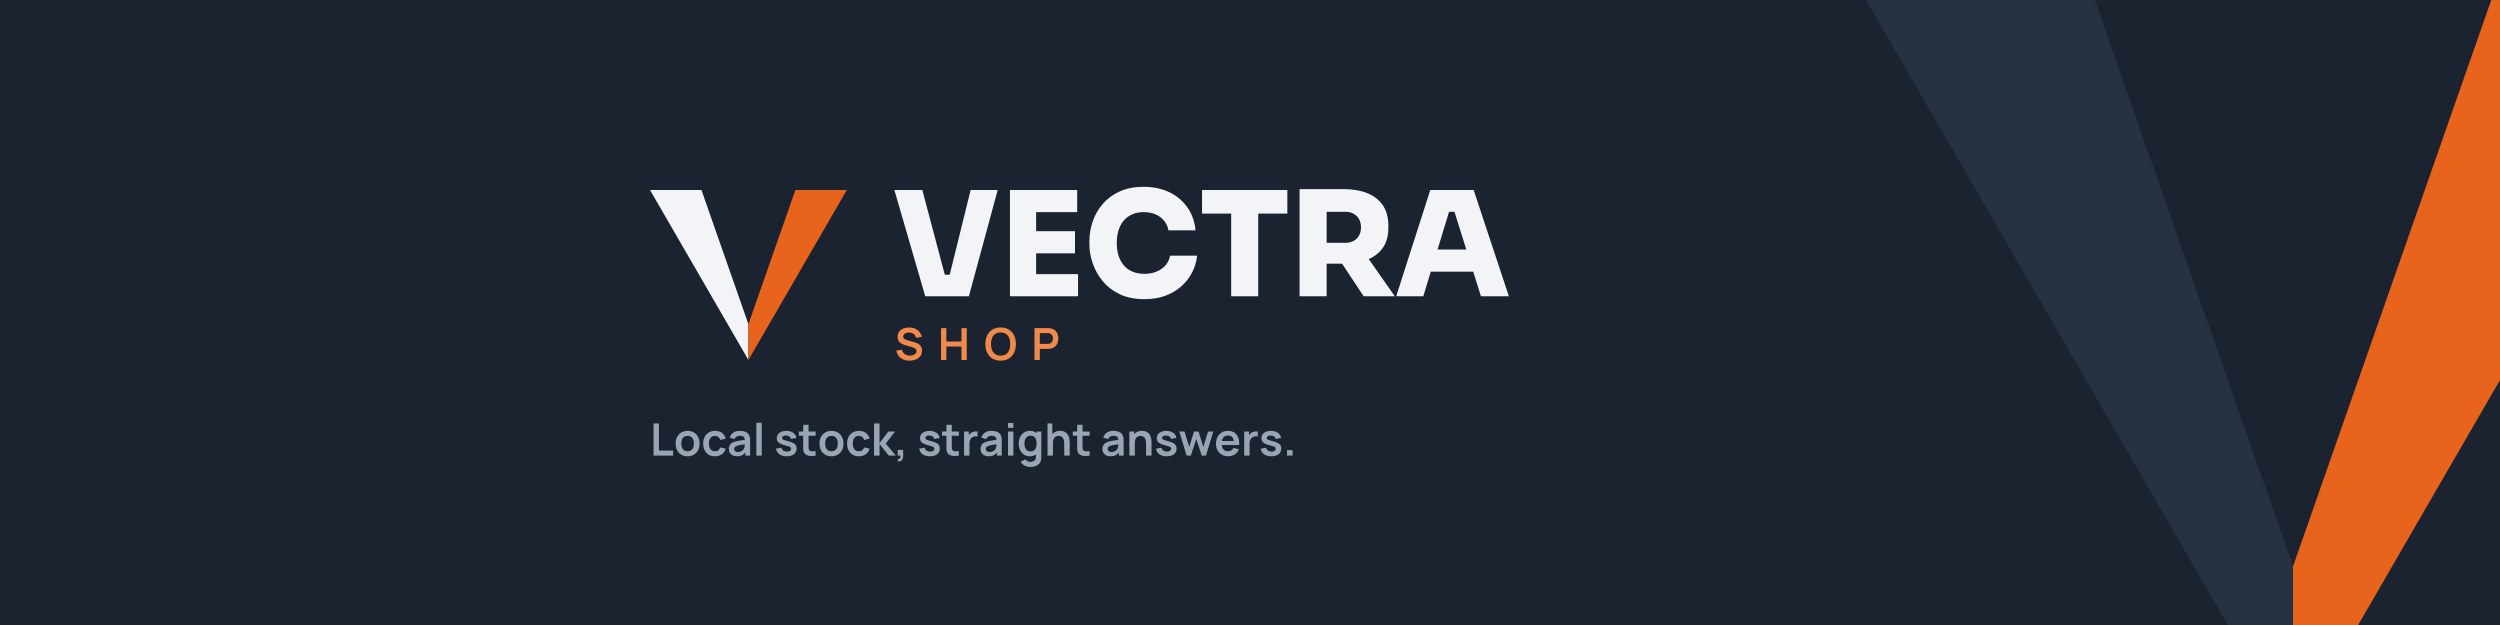
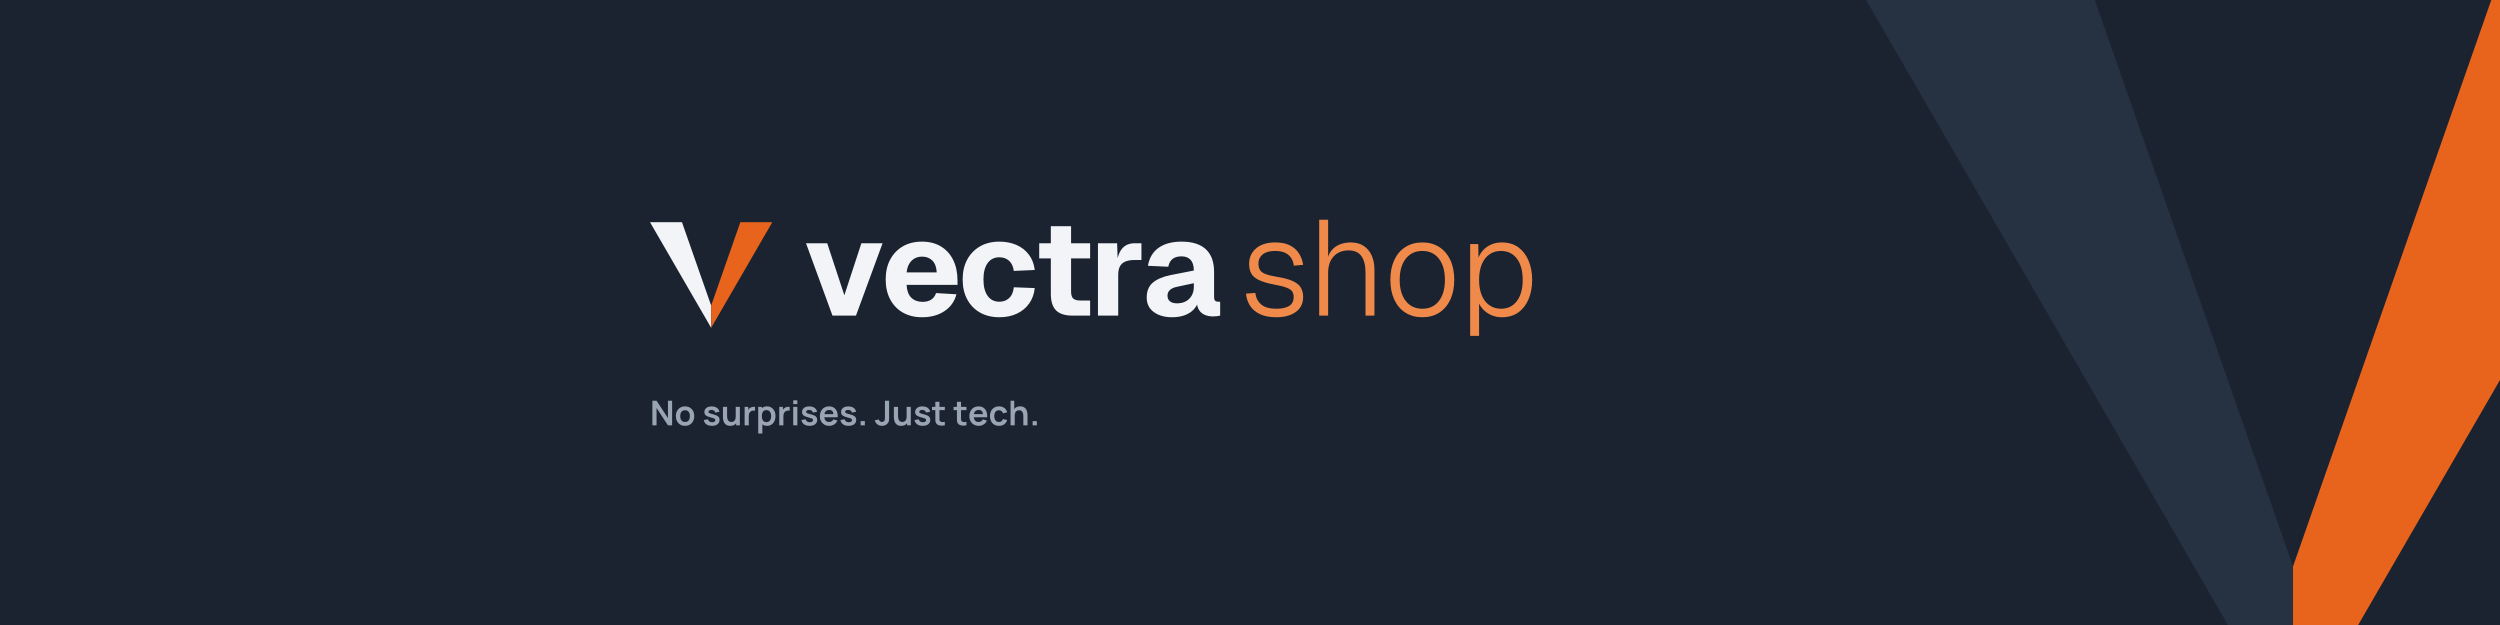
<svg xmlns="http://www.w3.org/2000/svg" viewBox="0 0 1584.00 396.00" width="1584" height="396" role="img" aria-label="Vectra Shop">
  <rect width="1584" height="396" fill="#1B2330" />
  <polygon fill="#263142" points="1154.82,-47.52 1310.61,-47.52 1452.86,358.90 1452.86,467.28" />
  <polygon fill="#E8641C" points="1750.90,-47.52 1595.11,-47.52 1452.86,358.90 1452.86,467.28" />
-   <g transform="translate(411.84,120.38)">
-     <polygon fill="#F2F4F7" points="0.00,0.00 32.60,0.00 62.36,85.04 62.36,107.71" />
-     <polygon fill="#E8641C" points="124.72,0.00 92.12,0.00 62.36,85.04 62.36,107.71" />
-     <path fill="#F2F4F7" transform="translate(152.99,67.32)" d="M21.395 0.0 1.844 -67.32H19.55L34.213 -12.081L30.986 -13.648H39.839L36.519 -12.081L50.167 -67.32H67.32L49.061 0.0ZM75.066 0.0V-67.32H91.666V0.0ZM89.821 0.0V-14.017H118.225V0.0ZM89.821 -27.205V-41.222H116.288V-27.205ZM89.821 -53.303V-67.32H117.672V-53.303ZM160.185 1.844Q151.055 1.844 144.507 -1.337Q137.96 -4.519 133.718 -9.729Q129.476 -14.94 127.447 -21.026Q125.418 -27.112 125.418 -32.83V-34.859Q125.418 -41.222 127.493 -47.355Q129.568 -53.487 133.856 -58.467Q138.144 -63.447 144.6 -66.398Q151.055 -69.349 159.724 -69.349Q168.946 -69.349 176.093 -65.891Q183.24 -62.432 187.574 -56.208Q191.908 -49.983 192.646 -41.775H175.493Q174.848 -45.28 172.727 -47.862Q170.605 -50.444 167.286 -51.873Q163.966 -53.303 159.724 -53.303Q155.758 -53.303 152.577 -51.919Q149.395 -50.536 147.228 -48Q145.061 -45.464 143.908 -41.868Q142.755 -38.271 142.755 -33.752Q142.755 -29.233 143.908 -25.637Q145.061 -22.04 147.32 -19.458Q149.58 -16.876 152.807 -15.539Q156.035 -14.202 160.185 -14.202Q166.64 -14.202 171.113 -17.337Q175.585 -20.473 176.508 -25.729H193.66Q192.83 -18.167 188.588 -11.896Q184.346 -5.625 177.153 -1.89Q169.96 1.844 160.185 1.844ZM215.24 0.0V-54.225H232.392V0.0ZM196.796 -52.38V-67.32H250.836V-52.38ZM258.583 0.0V-67.873H275.735V0.0ZM299.159 0.0 280.254 -28.588H298.882L318.894 0.0ZM271.401 -20.657V-33.844H287.539Q290.583 -33.844 292.796 -35.043Q295.009 -36.242 296.254 -38.455Q297.499 -40.669 297.499 -43.62Q297.499 -46.663 296.254 -48.876Q295.009 -51.089 292.796 -52.288Q290.583 -53.487 287.539 -53.487H271.401V-67.873H286.525Q295.286 -67.873 301.649 -65.245Q308.012 -62.617 311.424 -57.499Q314.836 -52.38 314.836 -44.819V-43.343Q314.836 -35.781 311.378 -30.755Q307.92 -25.729 301.603 -23.193Q295.286 -20.657 286.525 -20.657ZM319.816 0.0 341.395 -67.32H368.877L391.194 0.0H373.488L356.15 -55.332L361.038 -53.487H348.865L353.845 -55.332L336.969 0.0ZM337.43 -15.585 342.594 -29.602H368.139L373.303 -15.585Z" />
-     <path fill="#F08A4B" transform="translate(155.01,107.71)" d="M9.439 0.421Q7.223 0.421 5.449 -0.351Q3.675 -1.122 2.532 -2.56Q1.388 -3.997 1.08 -5.975L4.586 -6.508Q5.035 -4.712 6.43 -3.731Q7.826 -2.749 9.649 -2.749Q10.729 -2.749 11.683 -3.086Q12.637 -3.422 13.233 -4.067Q13.829 -4.712 13.829 -5.652Q13.829 -6.073 13.688 -6.43Q13.548 -6.788 13.275 -7.069Q13.001 -7.349 12.573 -7.581Q12.146 -7.812 11.585 -7.98L6.367 -9.523Q5.694 -9.719 4.916 -10.049Q4.137 -10.379 3.443 -10.961Q2.749 -11.543 2.307 -12.447Q1.865 -13.352 1.865 -14.684Q1.865 -16.634 2.854 -17.959Q3.843 -19.284 5.519 -19.944Q7.195 -20.603 9.242 -20.589Q11.318 -20.575 12.945 -19.88Q14.572 -19.186 15.666 -17.868Q16.76 -16.55 17.209 -14.684L13.576 -14.053Q13.352 -15.119 12.714 -15.869Q12.076 -16.62 11.157 -17.012Q10.238 -17.405 9.2 -17.433Q8.191 -17.447 7.328 -17.132Q6.466 -16.816 5.94 -16.227Q5.414 -15.638 5.414 -14.852Q5.414 -14.109 5.862 -13.639Q6.311 -13.169 6.977 -12.896Q7.644 -12.623 8.331 -12.44L11.949 -11.43Q12.693 -11.234 13.618 -10.897Q14.544 -10.561 15.399 -9.958Q16.255 -9.355 16.809 -8.373Q17.363 -7.391 17.363 -5.876Q17.363 -4.306 16.711 -3.121Q16.059 -1.935 14.951 -1.15Q13.843 -0.365 12.419 0.028Q10.996 0.421 9.439 0.421ZM29.382 0.0V-20.196H32.762V-11.697H42.327V-20.196H45.693V0.0H42.327V-8.527H32.762V0.0ZM67.138 0.421Q64.108 0.421 61.948 -0.905Q59.789 -2.23 58.632 -4.6Q57.474 -6.97 57.474 -10.098Q57.474 -13.226 58.632 -15.596Q59.789 -17.966 61.948 -19.291Q64.108 -20.617 67.138 -20.617Q70.167 -20.617 72.334 -19.291Q74.501 -17.966 75.658 -15.596Q76.815 -13.226 76.815 -10.098Q76.815 -6.97 75.658 -4.6Q74.501 -2.23 72.334 -0.905Q70.167 0.421 67.138 0.421ZM67.138 -2.763Q69.171 -2.749 70.525 -3.661Q71.878 -4.572 72.558 -6.227Q73.239 -7.882 73.239 -10.098Q73.239 -12.314 72.558 -13.948Q71.878 -15.582 70.525 -16.493Q69.171 -17.405 67.138 -17.433Q65.104 -17.447 63.758 -16.535Q62.411 -15.624 61.731 -13.969Q61.051 -12.314 61.051 -10.098Q61.051 -7.882 61.724 -6.248Q62.397 -4.614 63.751 -3.703Q65.104 -2.791 67.138 -2.763ZM88.596 0.0V-20.196H96.941Q97.235 -20.196 97.698 -20.175Q98.161 -20.154 98.554 -20.084Q100.307 -19.817 101.45 -18.92Q102.593 -18.022 103.147 -16.655Q103.701 -15.287 103.701 -13.618Q103.701 -11.963 103.14 -10.596Q102.579 -9.228 101.436 -8.331Q100.293 -7.433 98.554 -7.167Q98.161 -7.111 97.691 -7.083Q97.221 -7.055 96.941 -7.055H91.976V0.0ZM91.976 -10.21H96.801Q97.081 -10.21 97.432 -10.238Q97.782 -10.266 98.077 -10.35Q98.918 -10.561 99.402 -11.094Q99.886 -11.627 100.089 -12.3Q100.293 -12.973 100.293 -13.618Q100.293 -14.263 100.089 -14.944Q99.886 -15.624 99.402 -16.157Q98.918 -16.69 98.077 -16.9Q97.782 -16.984 97.432 -17.005Q97.081 -17.026 96.801 -17.026H91.976Z" />
+   <g transform="translate(411.84,140.78)">
+     <polygon fill="#F2F4F7" points="0.00,0.00 20.25,0.00 38.75,52.83 38.75,66.92" />
+     <polygon fill="#E8641C" points="77.49,0.00 57.24,0.00 38.75,52.83 38.75,66.92" />
+     <path fill="#F2F4F7" transform="translate(97.05,59.20)" d="M18.566 0.0 1.797 -45.859H15.229L26.095 -12.919L36.876 -45.859H50.308L33.453 0.0ZM75.377 1.027Q68.361 1.027 63.185 -1.925Q58.009 -4.877 55.142 -10.267Q52.276 -15.657 52.276 -22.93Q52.276 -30.202 55.142 -35.549Q58.009 -40.897 63.142 -43.891Q68.276 -46.886 75.291 -46.886Q82.136 -46.886 87.184 -43.891Q92.232 -40.897 95.013 -35.336Q97.793 -29.774 97.793 -22.074V-19.507H65.538Q65.794 -14.032 68.489 -11.379Q71.185 -8.727 75.634 -8.727Q78.885 -8.727 81.066 -10.096Q83.248 -11.465 84.189 -14.288L97.109 -13.518Q95.312 -6.674 89.494 -2.823Q83.676 1.027 75.377 1.027ZM65.538 -27.379H84.617Q84.36 -32.427 81.837 -34.908Q79.313 -37.389 75.291 -37.389Q71.27 -37.389 68.661 -34.779Q66.051 -32.17 65.538 -27.379ZM124.316 1.027Q117.3 1.027 112.081 -1.925Q106.862 -4.877 103.953 -10.267Q101.044 -15.657 101.044 -22.93Q101.044 -30.202 103.953 -35.549Q106.862 -40.897 112.081 -43.891Q117.3 -46.886 124.316 -46.886Q130.391 -46.886 135.225 -44.747Q140.059 -42.608 143.053 -38.587Q146.048 -34.566 146.733 -28.919L133.471 -28.32Q132.872 -32.598 130.434 -34.779Q127.995 -36.961 124.316 -36.961Q119.525 -36.961 116.873 -33.282Q114.22 -29.603 114.22 -22.93Q114.22 -16.256 116.873 -12.534Q119.525 -8.813 124.316 -8.813Q127.995 -8.813 130.476 -11.08Q132.958 -13.347 133.471 -17.967L146.733 -17.454Q146.134 -11.807 143.182 -7.657Q140.23 -3.508 135.396 -1.241Q130.562 1.027 124.316 1.027ZM170.689 0.0Q163.587 0.0 160.251 -3.294Q156.914 -6.588 156.914 -13.775V-56.64H169.748V-15.315Q169.748 -11.978 171.159 -10.78Q172.571 -9.583 175.395 -9.583H181.811V0.0ZM149.556 -36.277V-45.859H181.811V-36.277ZM186.774 0.0V-45.859H198.923L199.351 -32.512L198.41 -32.769Q199.522 -39.699 202.345 -42.779Q205.169 -45.859 210.131 -45.859H214.324V-35.25H210.131Q206.538 -35.25 204.228 -34.309Q201.918 -33.368 200.763 -31.314Q199.608 -29.261 199.608 -25.753V0.0ZM233.745 1.027Q226.644 1.027 222.152 -2.267Q217.66 -5.561 217.66 -11.465Q217.66 -17.539 221.468 -20.833Q225.275 -24.127 232.719 -25.667L247.52 -28.576Q247.52 -33.026 245.51 -35.293Q243.499 -37.56 239.734 -37.56Q236.055 -37.56 234.002 -35.892Q231.949 -34.223 231.35 -30.972L218.43 -31.571Q219.714 -39.1 225.232 -42.993Q230.751 -46.886 239.734 -46.886Q250.001 -46.886 255.178 -42.009Q260.354 -37.132 260.354 -27.721V-12.064Q260.354 -10.096 260.996 -9.454Q261.637 -8.813 262.921 -8.813H264.204V0.0Q263.605 0.171 262.279 0.342Q260.953 0.513 259.669 0.513Q256.932 0.513 254.579 -0.428Q252.226 -1.369 250.771 -3.636Q249.317 -5.904 249.317 -10.096L250.429 -9.24Q249.574 -6.16 247.392 -3.85Q245.21 -1.54 241.745 -0.257Q238.28 1.027 233.745 1.027ZM236.825 -7.786Q239.991 -7.786 242.387 -9.026Q244.782 -10.267 246.151 -12.663Q247.52 -15.058 247.52 -18.309V-20.534L237.082 -18.309Q234.002 -17.711 232.419 -16.299Q230.836 -14.887 230.836 -12.663Q230.836 -10.353 232.376 -9.069Q233.916 -7.786 236.825 -7.786Z" />
+     <path fill="#F08A4B" transform="translate(373.70,59.20)" d="M23.101 1.027Q17.026 1.027 12.877 -0.898Q8.727 -2.823 6.502 -6.246Q4.278 -9.668 3.936 -13.946L9.839 -14.374Q10.353 -9.839 13.518 -7.101Q16.684 -4.363 23.101 -4.363Q28.491 -4.363 31.314 -6.16Q34.138 -7.957 34.138 -11.721Q34.138 -13.775 33.282 -15.187Q32.427 -16.598 29.774 -17.668Q27.122 -18.737 21.817 -19.678Q15.486 -20.876 12.021 -22.587Q8.556 -24.299 7.23 -26.78Q5.904 -29.261 5.904 -32.769Q5.904 -38.843 10.31 -42.608Q14.716 -46.373 22.502 -46.373Q28.32 -46.373 32.042 -44.362Q35.763 -42.351 37.688 -39.1Q39.613 -35.849 40.127 -32.17L34.223 -31.657Q33.967 -34.138 32.726 -36.234Q31.485 -38.33 29.004 -39.656Q26.523 -40.982 22.331 -40.982Q17.197 -40.982 14.502 -38.801Q11.807 -36.619 11.807 -33.026Q11.807 -30.544 12.748 -28.961Q13.689 -27.379 16.171 -26.395Q18.652 -25.411 23.186 -24.641Q29.774 -23.614 33.453 -21.946Q37.132 -20.277 38.63 -17.796Q40.127 -15.315 40.127 -11.807Q40.127 -5.647 35.464 -2.31Q30.801 1.027 23.101 1.027ZM50.308 0.0V-60.746H55.955V-34.566L55.271 -34.651Q55.955 -38.672 58.051 -41.239Q60.147 -43.806 63.313 -45.089Q66.479 -46.373 70.243 -46.373Q75.206 -46.373 78.543 -44.148Q81.879 -41.924 83.59 -38.031Q85.302 -34.138 85.302 -29.175V0.0H79.655V-27.122Q79.655 -33.967 77.088 -37.646Q74.521 -41.325 68.96 -41.325Q62.971 -41.325 59.463 -37.517Q55.955 -33.71 55.955 -27.036V0.0ZM115.675 1.027Q109.515 1.027 104.937 -1.882Q100.36 -4.791 97.879 -10.139Q95.398 -15.486 95.398 -22.673Q95.398 -29.945 97.879 -35.25Q100.36 -40.555 104.937 -43.464Q109.515 -46.373 115.675 -46.373Q121.835 -46.373 126.37 -43.464Q130.904 -40.555 133.385 -35.25Q135.867 -29.945 135.867 -22.673Q135.867 -15.486 133.385 -10.139Q130.904 -4.791 126.37 -1.882Q121.835 1.027 115.675 1.027ZM115.675 -4.363Q122.348 -4.363 126.156 -9.283Q129.963 -14.203 129.963 -22.673Q129.963 -31.143 126.156 -36.063Q122.348 -40.982 115.675 -40.982Q109.001 -40.982 105.151 -36.063Q101.301 -31.143 101.301 -22.673Q101.301 -14.203 105.151 -9.283Q109.001 -4.363 115.675 -4.363ZM145.962 12.834V-45.346H151.096L151.267 -33.881L150.326 -34.309Q152.037 -40.212 156.229 -43.293Q160.422 -46.373 165.983 -46.373Q172.4 -46.373 176.635 -43.164Q180.87 -39.956 183.052 -34.608Q185.234 -29.261 185.234 -22.673Q185.234 -16.085 183.095 -10.738Q180.956 -5.39 176.678 -2.182Q172.4 1.027 165.983 1.027Q162.219 1.027 159.01 -0.471Q155.802 -1.968 153.62 -4.535Q151.438 -7.101 150.668 -10.353L151.609 -11.465V12.834ZM165.555 -4.363Q171.887 -4.363 175.566 -9.24Q179.245 -14.117 179.245 -22.673Q179.245 -31.229 175.566 -36.106Q171.887 -40.982 165.47 -40.982Q161.277 -40.982 158.155 -38.801Q155.032 -36.619 153.32 -32.512Q151.609 -28.405 151.609 -22.673Q151.609 -16.941 153.32 -12.834Q155.032 -8.727 158.197 -6.545Q161.363 -4.363 165.555 -4.363Z" />
  </g>
-   <path fill="#9AA5B3" transform="translate(411.84,288.68)" d="M2.262 0.0V-20.358H5.669V-3.195H14.66V0.0ZM23.807 0.424Q21.517 0.424 19.806 -0.608Q18.096 -1.64 17.155 -3.457Q16.215 -5.273 16.215 -7.634Q16.215 -10.037 17.177 -11.847Q18.138 -13.657 19.849 -14.674Q21.559 -15.692 23.807 -15.692Q26.111 -15.692 27.822 -14.66Q29.533 -13.628 30.48 -11.812Q31.427 -9.995 31.427 -7.634Q31.427 -5.259 30.473 -3.442Q29.518 -1.626 27.808 -0.601Q26.097 0.424 23.807 0.424ZM23.807 -2.771Q25.843 -2.771 26.832 -4.128Q27.822 -5.485 27.822 -7.634Q27.822 -9.854 26.818 -11.175Q25.815 -12.497 23.807 -12.497Q22.436 -12.497 21.552 -11.882Q20.669 -11.267 20.244 -10.172Q19.82 -9.076 19.82 -7.634Q19.82 -5.415 20.831 -4.093Q21.842 -2.771 23.807 -2.771ZM41.168 0.424Q38.807 0.424 37.138 -0.629Q35.47 -1.682 34.587 -3.506Q33.703 -5.33 33.689 -7.634Q33.703 -9.981 34.615 -11.797Q35.527 -13.614 37.209 -14.653Q38.891 -15.692 41.21 -15.692Q43.811 -15.692 45.614 -14.385Q47.416 -13.077 47.968 -10.815L44.575 -9.896Q44.179 -11.126 43.26 -11.812Q42.341 -12.497 41.168 -12.497Q39.839 -12.497 38.976 -11.868Q38.114 -11.239 37.704 -10.136Q37.294 -9.034 37.294 -7.634Q37.294 -5.457 38.269 -4.114Q39.245 -2.771 41.168 -2.771Q42.525 -2.771 43.309 -3.393Q44.094 -4.015 44.49 -5.188L47.968 -4.411Q47.261 -2.078 45.494 -0.827Q43.726 0.424 41.168 0.424ZM55.079 0.424Q53.424 0.424 52.279 -0.205Q51.134 -0.834 50.548 -1.88Q49.961 -2.926 49.961 -4.185Q49.961 -5.287 50.328 -6.171Q50.696 -7.054 51.459 -7.698Q52.223 -8.341 53.439 -8.751Q54.358 -9.048 55.595 -9.288Q56.832 -9.528 58.281 -9.733Q59.73 -9.938 61.313 -10.179L60.097 -9.486Q60.111 -11.069 59.39 -11.819Q58.669 -12.568 56.959 -12.568Q55.927 -12.568 54.965 -12.087Q54.004 -11.607 53.622 -10.433L50.512 -11.409Q51.078 -13.346 52.668 -14.519Q54.259 -15.692 56.959 -15.692Q58.995 -15.692 60.543 -15.028Q62.091 -14.363 62.84 -12.851Q63.25 -12.045 63.335 -11.204Q63.419 -10.363 63.419 -9.373V0.0H60.437V-3.308L60.931 -2.771Q59.899 -1.117 58.521 -0.346Q57.143 0.424 55.079 0.424ZM55.757 -2.29Q56.916 -2.29 57.736 -2.7Q58.556 -3.11 59.044 -3.704Q59.532 -4.298 59.701 -4.821Q59.97 -5.471 60.005 -6.312Q60.041 -7.153 60.041 -7.676L61.087 -7.365Q59.546 -7.125 58.443 -6.941Q57.34 -6.758 56.549 -6.595Q55.757 -6.432 55.149 -6.235Q54.555 -6.022 54.145 -5.74Q53.735 -5.457 53.516 -5.089Q53.297 -4.722 53.297 -4.227Q53.297 -3.662 53.58 -3.23Q53.863 -2.799 54.407 -2.545Q54.951 -2.29 55.757 -2.29ZM67.378 0.0V-20.782H70.785V0.0ZM86.576 0.424Q83.749 0.424 81.982 -0.848Q80.214 -2.121 79.833 -4.425L83.311 -4.962Q83.579 -3.831 84.498 -3.181Q85.417 -2.531 86.817 -2.531Q88.046 -2.531 88.718 -3.018Q89.39 -3.506 89.39 -4.354Q89.39 -4.877 89.142 -5.195Q88.895 -5.514 88.061 -5.81Q87.227 -6.107 85.502 -6.56Q83.579 -7.069 82.448 -7.655Q81.317 -8.242 80.822 -9.048Q80.328 -9.854 80.328 -10.999Q80.328 -12.427 81.077 -13.487Q81.826 -14.547 83.169 -15.12Q84.512 -15.692 86.336 -15.692Q88.117 -15.692 89.496 -15.141Q90.874 -14.59 91.722 -13.572Q92.57 -12.554 92.768 -11.183L89.291 -10.56Q89.163 -11.536 88.407 -12.101Q87.651 -12.667 86.392 -12.738Q85.191 -12.808 84.456 -12.377Q83.72 -11.946 83.72 -11.168Q83.72 -10.73 84.017 -10.419Q84.314 -10.108 85.212 -9.797Q86.11 -9.486 87.891 -9.034Q89.715 -8.567 90.81 -7.966Q91.906 -7.365 92.394 -6.531Q92.881 -5.697 92.881 -4.51Q92.881 -2.205 91.206 -0.891Q89.531 0.424 86.576 0.424ZM104.94 0.0Q103.428 0.283 101.979 0.247Q100.53 0.212 99.385 -0.29Q98.239 -0.792 97.646 -1.88Q97.123 -2.87 97.094 -3.902Q97.066 -4.934 97.066 -6.235V-19.509H100.459V-6.432Q100.459 -5.514 100.48 -4.821Q100.501 -4.128 100.77 -3.69Q101.279 -2.842 102.396 -2.743Q103.513 -2.644 104.94 -2.856ZM94.295 -12.596V-15.268H104.94V-12.596ZM114.978 0.424Q112.688 0.424 110.977 -0.608Q109.266 -1.64 108.326 -3.457Q107.386 -5.273 107.386 -7.634Q107.386 -10.037 108.348 -11.847Q109.309 -13.657 111.019 -14.674Q112.73 -15.692 114.978 -15.692Q117.282 -15.692 118.993 -14.66Q120.703 -13.628 121.651 -11.812Q122.598 -9.995 122.598 -7.634Q122.598 -5.259 121.644 -3.442Q120.689 -1.626 118.979 -0.601Q117.268 0.424 114.978 0.424ZM114.978 -2.771Q117.014 -2.771 118.003 -4.128Q118.993 -5.485 118.993 -7.634Q118.993 -9.854 117.989 -11.175Q116.985 -12.497 114.978 -12.497Q113.607 -12.497 112.723 -11.882Q111.839 -11.267 111.415 -10.172Q110.991 -9.076 110.991 -7.634Q110.991 -5.415 112.002 -4.093Q113.013 -2.771 114.978 -2.771ZM132.338 0.424Q129.977 0.424 128.309 -0.629Q126.641 -1.682 125.757 -3.506Q124.874 -5.33 124.86 -7.634Q124.874 -9.981 125.786 -11.797Q126.698 -13.614 128.38 -14.653Q130.062 -15.692 132.381 -15.692Q134.982 -15.692 136.784 -14.385Q138.587 -13.077 139.138 -10.815L135.745 -9.896Q135.35 -11.126 134.431 -11.812Q133.512 -12.497 132.338 -12.497Q131.009 -12.497 130.147 -11.868Q129.285 -11.239 128.875 -10.136Q128.465 -9.034 128.465 -7.634Q128.465 -5.457 129.44 -4.114Q130.416 -2.771 132.338 -2.771Q133.696 -2.771 134.48 -3.393Q135.265 -4.015 135.661 -5.188L139.138 -4.411Q138.431 -2.078 136.664 -0.827Q134.897 0.424 132.338 0.424ZM141.952 0.0 141.98 -20.358H145.429V-7.917L151.014 -15.268H155.269L149.345 -7.634L155.778 0.0H151.268L145.429 -7.351V0.0ZM156.909 3.605 157.107 2.135Q157.757 2.191 158.139 1.916Q158.52 1.64 158.655 1.138Q158.789 0.636 158.718 0.0H156.909V-3.633H160.401V0.141Q160.401 1.993 159.524 2.941Q158.648 3.888 156.909 3.605ZM177.323 0.424Q174.495 0.424 172.728 -0.848Q170.961 -2.121 170.579 -4.425L174.057 -4.962Q174.326 -3.831 175.245 -3.181Q176.164 -2.531 177.563 -2.531Q178.793 -2.531 179.465 -3.018Q180.136 -3.506 180.136 -4.354Q180.136 -4.877 179.889 -5.195Q179.641 -5.514 178.807 -5.81Q177.973 -6.107 176.248 -6.56Q174.326 -7.069 173.195 -7.655Q172.064 -8.242 171.569 -9.048Q171.074 -9.854 171.074 -10.999Q171.074 -12.427 171.824 -13.487Q172.573 -14.547 173.916 -15.12Q175.259 -15.692 177.083 -15.692Q178.864 -15.692 180.242 -15.141Q181.621 -14.59 182.469 -13.572Q183.317 -12.554 183.515 -11.183L180.037 -10.56Q179.91 -11.536 179.154 -12.101Q178.397 -12.667 177.139 -12.738Q175.937 -12.808 175.202 -12.377Q174.467 -11.946 174.467 -11.168Q174.467 -10.73 174.764 -10.419Q175.061 -10.108 175.959 -9.797Q176.856 -9.486 178.638 -9.034Q180.461 -8.567 181.557 -7.966Q182.653 -7.365 183.14 -6.531Q183.628 -5.697 183.628 -4.51Q183.628 -2.205 181.953 -0.891Q180.278 0.424 177.323 0.424ZM195.687 0.0Q194.174 0.283 192.725 0.247Q191.276 0.212 190.131 -0.29Q188.986 -0.792 188.392 -1.88Q187.869 -2.87 187.841 -3.902Q187.813 -4.934 187.813 -6.235V-19.509H191.206V-6.432Q191.206 -5.514 191.227 -4.821Q191.248 -4.128 191.517 -3.69Q192.026 -2.842 193.142 -2.743Q194.259 -2.644 195.687 -2.856ZM185.042 -12.596V-15.268H195.687V-12.596ZM198.981 0.0V-15.268H201.992V-11.55L201.625 -12.031Q201.907 -12.794 202.381 -13.423Q202.855 -14.052 203.519 -14.462Q204.085 -14.844 204.77 -15.063Q205.456 -15.282 206.177 -15.332Q206.898 -15.381 207.577 -15.268V-12.087Q206.898 -12.285 206.014 -12.215Q205.131 -12.144 204.424 -11.72Q203.717 -11.338 203.272 -10.744Q202.826 -10.151 202.614 -9.394Q202.402 -8.638 202.402 -7.761V0.0ZM214.532 0.424Q212.878 0.424 211.733 -0.205Q210.588 -0.834 210.001 -1.88Q209.414 -2.926 209.414 -4.185Q209.414 -5.287 209.782 -6.171Q210.149 -7.054 210.913 -7.698Q211.676 -8.341 212.892 -8.751Q213.811 -9.048 215.048 -9.288Q216.285 -9.528 217.734 -9.733Q219.183 -9.938 220.767 -10.179L219.551 -9.486Q219.565 -11.069 218.844 -11.819Q218.123 -12.568 216.412 -12.568Q215.38 -12.568 214.419 -12.087Q213.458 -11.607 213.076 -10.433L209.966 -11.409Q210.531 -13.346 212.122 -14.519Q213.712 -15.692 216.412 -15.692Q218.448 -15.692 219.996 -15.028Q221.544 -14.363 222.293 -12.851Q222.703 -12.045 222.788 -11.204Q222.873 -10.363 222.873 -9.373V0.0H219.89V-3.308L220.385 -2.771Q219.353 -1.117 217.974 -0.346Q216.596 0.424 214.532 0.424ZM215.211 -2.29Q216.37 -2.29 217.19 -2.7Q218.01 -3.11 218.497 -3.704Q218.985 -4.298 219.155 -4.821Q219.423 -5.471 219.459 -6.312Q219.494 -7.153 219.494 -7.676L220.54 -7.365Q218.999 -7.125 217.897 -6.941Q216.794 -6.758 216.002 -6.595Q215.211 -6.432 214.603 -6.235Q214.009 -6.022 213.599 -5.74Q213.189 -5.457 212.97 -5.089Q212.751 -4.722 212.751 -4.227Q212.751 -3.662 213.033 -3.23Q213.316 -2.799 213.86 -2.545Q214.405 -2.29 215.211 -2.29ZM226.831 -17.587V-20.711H230.238V-17.587ZM226.831 0.0V-15.268H230.238V0.0ZM240.898 7.21Q239.626 7.21 238.459 6.814Q237.293 6.418 236.36 5.676Q235.427 4.934 234.833 3.888L237.971 2.333Q238.41 3.167 239.208 3.57Q240.007 3.973 240.912 3.973Q241.972 3.973 242.806 3.598Q243.641 3.223 244.1 2.495Q244.559 1.767 244.531 0.679V-3.662H244.955V-15.268H247.938V0.735Q247.938 1.315 247.889 1.845Q247.839 2.375 247.726 2.884Q247.387 4.368 246.426 5.323Q245.464 6.277 244.043 6.743Q242.623 7.21 240.898 7.21ZM240.601 0.424Q238.495 0.424 236.925 -0.636Q235.356 -1.696 234.494 -3.52Q233.631 -5.344 233.631 -7.634Q233.631 -9.953 234.501 -11.769Q235.37 -13.586 236.968 -14.639Q238.565 -15.692 240.728 -15.692Q242.905 -15.692 244.383 -14.639Q245.86 -13.586 246.623 -11.762Q247.387 -9.938 247.387 -7.634Q247.387 -5.358 246.623 -3.527Q245.86 -1.696 244.347 -0.636Q242.835 0.424 240.601 0.424ZM241.124 -2.63Q242.495 -2.63 243.337 -3.259Q244.178 -3.888 244.566 -5.019Q244.955 -6.15 244.955 -7.634Q244.955 -9.133 244.566 -10.257Q244.178 -11.38 243.358 -12.01Q242.538 -12.639 241.237 -12.639Q239.866 -12.639 238.975 -11.967Q238.085 -11.296 237.66 -10.158Q237.236 -9.02 237.236 -7.634Q237.236 -6.235 237.653 -5.096Q238.07 -3.958 238.933 -3.294Q239.795 -2.63 241.124 -2.63ZM262.457 0.0V-7.351Q262.457 -8.072 262.358 -8.949Q262.259 -9.825 261.899 -10.638Q261.538 -11.451 260.824 -11.974Q260.11 -12.497 258.895 -12.497Q258.244 -12.497 257.608 -12.285Q256.972 -12.073 256.456 -11.557Q255.94 -11.041 255.629 -10.143Q255.318 -9.246 255.318 -7.846L253.296 -8.709Q253.296 -10.659 254.053 -12.243Q254.809 -13.826 256.279 -14.766Q257.749 -15.706 259.898 -15.706Q261.595 -15.706 262.697 -15.141Q263.8 -14.575 264.45 -13.699Q265.101 -12.822 265.412 -11.833Q265.723 -10.843 265.815 -9.96Q265.907 -9.076 265.907 -8.525V0.0ZM251.868 0.0V-20.358H254.908V-9.642H255.318V0.0ZM278.531 0.0Q277.018 0.283 275.569 0.247Q274.12 0.212 272.975 -0.29Q271.83 -0.792 271.236 -1.88Q270.713 -2.87 270.685 -3.902Q270.657 -4.934 270.657 -6.235V-19.509H274.05V-6.432Q274.05 -5.514 274.071 -4.821Q274.092 -4.128 274.361 -3.69Q274.87 -2.842 275.986 -2.743Q277.103 -2.644 278.531 -2.856ZM267.886 -12.596V-15.268H278.531V-12.596ZM291.749 0.424Q290.095 0.424 288.95 -0.205Q287.805 -0.834 287.218 -1.88Q286.632 -2.926 286.632 -4.185Q286.632 -5.287 286.999 -6.171Q287.367 -7.054 288.13 -7.698Q288.894 -8.341 290.109 -8.751Q291.028 -9.048 292.265 -9.288Q293.502 -9.528 294.951 -9.733Q296.401 -9.938 297.984 -10.179L296.768 -9.486Q296.782 -11.069 296.061 -11.819Q295.34 -12.568 293.63 -12.568Q292.598 -12.568 291.636 -12.087Q290.675 -11.607 290.293 -10.433L287.183 -11.409Q287.749 -13.346 289.339 -14.519Q290.929 -15.692 293.63 -15.692Q295.665 -15.692 297.213 -15.028Q298.761 -14.363 299.511 -12.851Q299.921 -12.045 300.006 -11.204Q300.09 -10.363 300.09 -9.373V0.0H297.107V-3.308L297.602 -2.771Q296.57 -1.117 295.192 -0.346Q293.813 0.424 291.749 0.424ZM292.428 -2.29Q293.587 -2.29 294.407 -2.7Q295.227 -3.11 295.715 -3.704Q296.203 -4.298 296.372 -4.821Q296.641 -5.471 296.676 -6.312Q296.712 -7.153 296.712 -7.676L297.758 -7.365Q296.217 -7.125 295.114 -6.941Q294.011 -6.758 293.22 -6.595Q292.428 -6.432 291.82 -6.235Q291.226 -6.022 290.816 -5.74Q290.406 -5.457 290.187 -5.089Q289.968 -4.722 289.968 -4.227Q289.968 -3.662 290.251 -3.23Q290.534 -2.799 291.078 -2.545Q291.622 -2.29 292.428 -2.29ZM314.327 0.0V-7.351Q314.327 -8.072 314.228 -8.949Q314.129 -9.825 313.768 -10.638Q313.408 -11.451 312.694 -11.974Q311.98 -12.497 310.764 -12.497Q310.114 -12.497 309.477 -12.285Q308.841 -12.073 308.325 -11.557Q307.809 -11.041 307.498 -10.143Q307.187 -9.246 307.187 -7.846L305.166 -8.709Q305.166 -10.659 305.922 -12.243Q306.678 -13.826 308.149 -14.766Q309.619 -15.706 311.768 -15.706Q313.464 -15.706 314.567 -15.141Q315.67 -14.575 316.32 -13.699Q316.97 -12.822 317.281 -11.833Q317.592 -10.843 317.684 -9.96Q317.776 -9.076 317.776 -8.525V0.0ZM303.738 0.0V-15.268H306.777V-10.532H307.187V0.0ZM327.347 0.424Q324.519 0.424 322.752 -0.848Q320.985 -2.121 320.603 -4.425L324.081 -4.962Q324.35 -3.831 325.269 -3.181Q326.188 -2.531 327.587 -2.531Q328.817 -2.531 329.489 -3.018Q330.16 -3.506 330.16 -4.354Q330.16 -4.877 329.913 -5.195Q329.665 -5.514 328.831 -5.81Q327.997 -6.107 326.272 -6.56Q324.35 -7.069 323.219 -7.655Q322.088 -8.242 321.593 -9.048Q321.098 -9.854 321.098 -10.999Q321.098 -12.427 321.847 -13.487Q322.597 -14.547 323.94 -15.12Q325.283 -15.692 327.107 -15.692Q328.888 -15.692 330.266 -15.141Q331.645 -14.59 332.493 -13.572Q333.341 -12.554 333.539 -11.183L330.061 -10.56Q329.934 -11.536 329.178 -12.101Q328.421 -12.667 327.163 -12.738Q325.961 -12.808 325.226 -12.377Q324.491 -11.946 324.491 -11.168Q324.491 -10.73 324.788 -10.419Q325.085 -10.108 325.983 -9.797Q326.88 -9.486 328.662 -9.034Q330.485 -8.567 331.581 -7.966Q332.677 -7.365 333.164 -6.531Q333.652 -5.697 333.652 -4.51Q333.652 -2.205 331.977 -0.891Q330.302 0.424 327.347 0.424ZM340.014 0.0 335.349 -15.296 338.685 -15.268 341.668 -5.471 344.693 -15.268H347.563L350.574 -5.471L353.571 -15.268H356.908L352.242 0.0H349.585L346.121 -10.504L342.672 0.0ZM366.394 0.424Q364.075 0.424 362.322 -0.58Q360.569 -1.583 359.587 -3.365Q358.604 -5.146 358.604 -7.464Q358.604 -9.967 359.566 -11.812Q360.527 -13.657 362.237 -14.674Q363.948 -15.692 366.196 -15.692Q368.571 -15.692 370.232 -14.583Q371.893 -13.473 372.699 -11.451Q373.505 -9.43 373.307 -6.687H369.928V-7.931Q369.914 -10.419 369.052 -11.564Q368.189 -12.709 366.337 -12.709Q364.245 -12.709 363.227 -11.416Q362.209 -10.122 362.209 -7.634Q362.209 -5.316 363.227 -4.043Q364.245 -2.771 366.196 -2.771Q367.454 -2.771 368.366 -3.329Q369.278 -3.888 369.773 -4.948L373.137 -3.93Q372.261 -1.866 370.43 -0.721Q368.599 0.424 366.394 0.424ZM361.135 -6.687V-9.26H371.639V-6.687ZM376.474 0.0V-15.268H379.485V-11.55L379.117 -12.031Q379.4 -12.794 379.874 -13.423Q380.347 -14.052 381.012 -14.462Q381.577 -14.844 382.263 -15.063Q382.948 -15.282 383.669 -15.332Q384.39 -15.381 385.069 -15.268V-12.087Q384.39 -12.285 383.507 -12.215Q382.623 -12.144 381.916 -11.72Q381.21 -11.338 380.764 -10.744Q380.319 -10.151 380.107 -9.394Q379.895 -8.638 379.895 -7.761V0.0ZM393.65 0.424Q390.823 0.424 389.056 -0.848Q387.289 -2.121 386.907 -4.425L390.385 -4.962Q390.653 -3.831 391.572 -3.181Q392.491 -2.531 393.891 -2.531Q395.121 -2.531 395.792 -3.018Q396.464 -3.506 396.464 -4.354Q396.464 -4.877 396.216 -5.195Q395.969 -5.514 395.135 -5.81Q394.301 -6.107 392.576 -6.56Q390.653 -7.069 389.522 -7.655Q388.391 -8.242 387.896 -9.048Q387.402 -9.854 387.402 -10.999Q387.402 -12.427 388.151 -13.487Q388.9 -14.547 390.243 -15.12Q391.586 -15.692 393.41 -15.692Q395.191 -15.692 396.57 -15.141Q397.948 -14.59 398.796 -13.572Q399.645 -12.554 399.842 -11.183L396.365 -10.56Q396.237 -11.536 395.481 -12.101Q394.725 -12.667 393.467 -12.738Q392.265 -12.808 391.53 -12.377Q390.795 -11.946 390.795 -11.168Q390.795 -10.73 391.092 -10.419Q391.388 -10.108 392.286 -9.797Q393.184 -9.486 394.965 -9.034Q396.789 -8.567 397.884 -7.966Q398.98 -7.365 399.468 -6.531Q399.956 -5.697 399.956 -4.51Q399.956 -2.205 398.28 -0.891Q396.605 0.424 393.65 0.424ZM403.631 0.0V-3.492H407.123V0.0Z" />
+   <path fill="#9AA5B3" transform="translate(411.84,269.48)" d="M1.514 0.0V-15.568H4.151L11.373 -4.595V-15.568H14.011V0.0H11.373L4.151 -10.973V0.0ZM22.195 0.324Q20.443 0.324 19.135 -0.465Q17.827 -1.254 17.108 -2.643Q16.389 -4.032 16.389 -5.838Q16.389 -7.676 17.124 -9.059Q17.859 -10.443 19.168 -11.222Q20.476 -12 22.195 -12Q23.957 -12 25.265 -11.211Q26.573 -10.422 27.297 -9.032Q28.022 -7.643 28.022 -5.838Q28.022 -4.022 27.292 -2.632Q26.562 -1.243 25.254 -0.459Q23.946 0.324 22.195 0.324ZM22.195 -2.119Q23.751 -2.119 24.508 -3.157Q25.265 -4.195 25.265 -5.838Q25.265 -7.535 24.497 -8.546Q23.73 -9.557 22.195 -9.557Q21.146 -9.557 20.47 -9.086Q19.795 -8.616 19.47 -7.778Q19.146 -6.941 19.146 -5.838Q19.146 -4.141 19.919 -3.13Q20.692 -2.119 22.195 -2.119ZM39.232 0.324Q37.07 0.324 35.719 -0.649Q34.368 -1.622 34.076 -3.384L36.735 -3.795Q36.941 -2.93 37.643 -2.432Q38.346 -1.935 39.416 -1.935Q40.357 -1.935 40.87 -2.308Q41.384 -2.681 41.384 -3.33Q41.384 -3.73 41.195 -3.973Q41.005 -4.216 40.368 -4.443Q39.73 -4.67 38.411 -5.016Q36.941 -5.405 36.076 -5.854Q35.211 -6.303 34.832 -6.919Q34.454 -7.535 34.454 -8.411Q34.454 -9.503 35.027 -10.314Q35.6 -11.124 36.627 -11.562Q37.654 -12 39.049 -12Q40.411 -12 41.465 -11.578Q42.519 -11.157 43.168 -10.378Q43.816 -9.6 43.968 -8.551L41.308 -8.076Q41.211 -8.822 40.632 -9.254Q40.054 -9.686 39.092 -9.741Q38.173 -9.795 37.611 -9.465Q37.049 -9.135 37.049 -8.541Q37.049 -8.205 37.276 -7.968Q37.503 -7.73 38.189 -7.492Q38.876 -7.254 40.238 -6.908Q41.632 -6.551 42.47 -6.092Q43.308 -5.632 43.681 -4.995Q44.054 -4.357 44.054 -3.449Q44.054 -1.686 42.773 -0.681Q41.492 0.324 39.232 0.324ZM50.811 0.335Q49.513 0.335 48.67 -0.097Q47.827 -0.53 47.33 -1.2Q46.832 -1.87 46.595 -2.627Q46.357 -3.384 46.286 -4.059Q46.216 -4.735 46.216 -5.157V-11.676H48.854V-6.054Q48.854 -5.514 48.93 -4.838Q49.005 -4.162 49.281 -3.541Q49.557 -2.919 50.103 -2.519Q50.649 -2.119 51.578 -2.119Q52.076 -2.119 52.562 -2.281Q53.049 -2.443 53.443 -2.838Q53.838 -3.232 54.076 -3.924Q54.313 -4.616 54.313 -5.676L55.859 -5.016Q55.859 -3.524 55.281 -2.314Q54.703 -1.103 53.578 -0.384Q52.454 0.335 50.811 0.335ZM54.627 0.0V-3.622H54.313V-11.676H56.93V0.0ZM59.957 0.0V-11.676H62.259V-8.832L61.978 -9.2Q62.195 -9.784 62.557 -10.265Q62.919 -10.746 63.427 -11.059Q63.859 -11.351 64.384 -11.519Q64.908 -11.686 65.459 -11.724Q66.011 -11.762 66.53 -11.676V-9.243Q66.011 -9.395 65.335 -9.341Q64.659 -9.286 64.119 -8.962Q63.578 -8.67 63.238 -8.216Q62.897 -7.762 62.735 -7.184Q62.573 -6.605 62.573 -5.935V0.0ZM74.195 0.324Q72.486 0.324 71.33 -0.486Q70.173 -1.297 69.589 -2.697Q69.005 -4.097 69.005 -5.838Q69.005 -7.6 69.589 -8.995Q70.173 -10.389 71.303 -11.195Q72.432 -12 74.097 -12Q75.751 -12 76.967 -11.195Q78.184 -10.389 78.854 -9Q79.524 -7.611 79.524 -5.838Q79.524 -4.086 78.865 -2.692Q78.205 -1.297 77.005 -0.486Q75.805 0.324 74.195 0.324ZM68.562 5.189V-11.676H70.865V-3.481H71.189V5.189ZM73.795 -2.011Q74.811 -2.011 75.47 -2.519Q76.13 -3.027 76.449 -3.897Q76.767 -4.768 76.767 -5.838Q76.767 -6.897 76.443 -7.768Q76.119 -8.638 75.438 -9.151Q74.757 -9.665 73.708 -9.665Q72.713 -9.665 72.086 -9.184Q71.459 -8.703 71.162 -7.843Q70.865 -6.984 70.865 -5.838Q70.865 -4.703 71.162 -3.838Q71.459 -2.973 72.103 -2.492Q72.746 -2.011 73.795 -2.011ZM81.903 0.0V-11.676H84.205V-8.832L83.924 -9.2Q84.14 -9.784 84.503 -10.265Q84.865 -10.746 85.373 -11.059Q85.805 -11.351 86.33 -11.519Q86.854 -11.686 87.405 -11.724Q87.957 -11.762 88.476 -11.676V-9.243Q87.957 -9.395 87.281 -9.341Q86.605 -9.286 86.065 -8.962Q85.524 -8.67 85.184 -8.216Q84.843 -7.762 84.681 -7.184Q84.519 -6.605 84.519 -5.935V0.0ZM90.746 -13.449V-15.838H93.351V-13.449ZM90.746 0.0V-11.676H93.351V0.0ZM101.103 0.324Q98.94 0.324 97.589 -0.649Q96.238 -1.622 95.946 -3.384L98.605 -3.795Q98.811 -2.93 99.513 -2.432Q100.216 -1.935 101.286 -1.935Q102.227 -1.935 102.74 -2.308Q103.254 -2.681 103.254 -3.33Q103.254 -3.73 103.065 -3.973Q102.876 -4.216 102.238 -4.443Q101.6 -4.67 100.281 -5.016Q98.811 -5.405 97.946 -5.854Q97.081 -6.303 96.703 -6.919Q96.324 -7.535 96.324 -8.411Q96.324 -9.503 96.897 -10.314Q97.47 -11.124 98.497 -11.562Q99.524 -12 100.919 -12Q102.281 -12 103.335 -11.578Q104.389 -11.157 105.038 -10.378Q105.686 -9.6 105.838 -8.551L103.178 -8.076Q103.081 -8.822 102.503 -9.254Q101.924 -9.686 100.962 -9.741Q100.043 -9.795 99.481 -9.465Q98.919 -9.135 98.919 -8.541Q98.919 -8.205 99.146 -7.968Q99.373 -7.73 100.059 -7.492Q100.746 -7.254 102.108 -6.908Q103.503 -6.551 104.34 -6.092Q105.178 -5.632 105.551 -4.995Q105.924 -4.357 105.924 -3.449Q105.924 -1.686 104.643 -0.681Q103.362 0.324 101.103 0.324ZM113.611 0.324Q111.838 0.324 110.497 -0.443Q109.157 -1.211 108.405 -2.573Q107.654 -3.935 107.654 -5.708Q107.654 -7.622 108.389 -9.032Q109.124 -10.443 110.432 -11.222Q111.74 -12 113.459 -12Q115.276 -12 116.546 -11.151Q117.816 -10.303 118.432 -8.757Q119.049 -7.211 118.897 -5.114H116.313V-6.065Q116.303 -7.968 115.643 -8.843Q114.984 -9.719 113.567 -9.719Q111.967 -9.719 111.189 -8.73Q110.411 -7.741 110.411 -5.838Q110.411 -4.065 111.189 -3.092Q111.967 -2.119 113.459 -2.119Q114.422 -2.119 115.119 -2.546Q115.816 -2.973 116.194 -3.784L118.767 -3.005Q118.097 -1.427 116.697 -0.551Q115.297 0.324 113.611 0.324ZM109.589 -5.114V-7.081H117.622V-5.114ZM125.827 0.324Q123.665 0.324 122.313 -0.649Q120.962 -1.622 120.67 -3.384L123.33 -3.795Q123.535 -2.93 124.238 -2.432Q124.94 -1.935 126.011 -1.935Q126.951 -1.935 127.465 -2.308Q127.978 -2.681 127.978 -3.33Q127.978 -3.73 127.789 -3.973Q127.6 -4.216 126.962 -4.443Q126.324 -4.67 125.005 -5.016Q123.535 -5.405 122.67 -5.854Q121.805 -6.303 121.427 -6.919Q121.049 -7.535 121.049 -8.411Q121.049 -9.503 121.621 -10.314Q122.194 -11.124 123.221 -11.562Q124.249 -12 125.643 -12Q127.005 -12 128.059 -11.578Q129.113 -11.157 129.762 -10.378Q130.411 -9.6 130.562 -8.551L127.903 -8.076Q127.805 -8.822 127.227 -9.254Q126.649 -9.686 125.686 -9.741Q124.767 -9.795 124.205 -9.465Q123.643 -9.135 123.643 -8.541Q123.643 -8.205 123.87 -7.968Q124.097 -7.73 124.784 -7.492Q125.47 -7.254 126.832 -6.908Q128.227 -6.551 129.065 -6.092Q129.903 -5.632 130.276 -4.995Q130.649 -4.357 130.649 -3.449Q130.649 -1.686 129.367 -0.681Q128.086 0.324 125.827 0.324ZM133.459 0.0V-2.67H136.13V0.0ZM147.027 0.324Q145.243 0.324 144.059 -0.605Q142.876 -1.535 142.4 -3.114L144.973 -3.73Q145.092 -3.07 145.665 -2.595Q146.238 -2.119 146.93 -2.119Q147.384 -2.119 147.892 -2.362Q148.4 -2.605 148.649 -3.146Q148.8 -3.492 148.827 -3.973Q148.854 -4.454 148.854 -5.092V-15.568H151.492V-5.092Q151.492 -4.368 151.486 -3.822Q151.481 -3.276 151.378 -2.795Q151.276 -2.314 150.973 -1.805Q150.335 -0.703 149.308 -0.189Q148.281 0.324 147.027 0.324ZM159.113 0.335Q157.816 0.335 156.973 -0.097Q156.13 -0.53 155.632 -1.2Q155.135 -1.87 154.897 -2.627Q154.659 -3.384 154.589 -4.059Q154.519 -4.735 154.519 -5.157V-11.676H157.157V-6.054Q157.157 -5.514 157.232 -4.838Q157.308 -4.162 157.584 -3.541Q157.859 -2.919 158.405 -2.519Q158.951 -2.119 159.881 -2.119Q160.378 -2.119 160.865 -2.281Q161.351 -2.443 161.746 -2.838Q162.14 -3.232 162.378 -3.924Q162.616 -4.616 162.616 -5.676L164.162 -5.016Q164.162 -3.524 163.584 -2.314Q163.005 -1.103 161.881 -0.384Q160.757 0.335 159.113 0.335ZM162.93 0.0V-3.622H162.616V-11.676H165.232V0.0ZM172.767 0.324Q170.605 0.324 169.254 -0.649Q167.903 -1.622 167.611 -3.384L170.27 -3.795Q170.476 -2.93 171.178 -2.432Q171.881 -1.935 172.951 -1.935Q173.892 -1.935 174.405 -2.308Q174.919 -2.681 174.919 -3.33Q174.919 -3.73 174.73 -3.973Q174.54 -4.216 173.903 -4.443Q173.265 -4.67 171.946 -5.016Q170.476 -5.405 169.611 -5.854Q168.746 -6.303 168.367 -6.919Q167.989 -7.535 167.989 -8.411Q167.989 -9.503 168.562 -10.314Q169.135 -11.124 170.162 -11.562Q171.189 -12 172.584 -12Q173.946 -12 175 -11.578Q176.054 -11.157 176.703 -10.378Q177.351 -9.6 177.503 -8.551L174.843 -8.076Q174.746 -8.822 174.167 -9.254Q173.589 -9.686 172.627 -9.741Q171.708 -9.795 171.146 -9.465Q170.584 -9.135 170.584 -8.541Q170.584 -8.205 170.811 -7.968Q171.038 -7.73 171.724 -7.492Q172.411 -7.254 173.773 -6.908Q175.167 -6.551 176.005 -6.092Q176.843 -5.632 177.216 -4.995Q177.589 -4.357 177.589 -3.449Q177.589 -1.686 176.308 -0.681Q175.027 0.324 172.767 0.324ZM186.811 0.0Q185.654 0.216 184.546 0.189Q183.438 0.162 182.562 -0.222Q181.686 -0.605 181.232 -1.438Q180.832 -2.195 180.811 -2.984Q180.789 -3.773 180.789 -4.768V-14.919H183.384V-4.919Q183.384 -4.216 183.4 -3.686Q183.416 -3.157 183.621 -2.822Q184.011 -2.173 184.865 -2.097Q185.719 -2.022 186.811 -2.184ZM178.67 -9.632V-11.676H186.811V-9.632ZM200.497 0.0Q199.34 0.216 198.232 0.189Q197.124 0.162 196.248 -0.222Q195.373 -0.605 194.919 -1.438Q194.519 -2.195 194.497 -2.984Q194.475 -3.773 194.475 -4.768V-14.919H197.07V-4.919Q197.07 -4.216 197.086 -3.686Q197.103 -3.157 197.308 -2.822Q197.697 -2.173 198.551 -2.097Q199.405 -2.022 200.497 -2.184ZM192.357 -9.632V-11.676H200.497V-9.632ZM208.324 0.324Q206.551 0.324 205.211 -0.443Q203.87 -1.211 203.119 -2.573Q202.367 -3.935 202.367 -5.708Q202.367 -7.622 203.102 -9.032Q203.838 -10.443 205.146 -11.222Q206.454 -12 208.173 -12Q209.989 -12 211.259 -11.151Q212.53 -10.303 213.146 -8.757Q213.762 -7.211 213.611 -5.114H211.027V-6.065Q211.016 -7.968 210.357 -8.843Q209.697 -9.719 208.281 -9.719Q206.681 -9.719 205.902 -8.73Q205.124 -7.741 205.124 -5.838Q205.124 -4.065 205.902 -3.092Q206.681 -2.119 208.173 -2.119Q209.135 -2.119 209.832 -2.546Q210.53 -2.973 210.908 -3.784L213.481 -3.005Q212.811 -1.427 211.411 -0.551Q210.011 0.324 208.324 0.324ZM204.302 -5.114V-7.081H212.335V-5.114ZM221.102 0.324Q219.297 0.324 218.021 -0.481Q216.746 -1.286 216.07 -2.681Q215.394 -4.076 215.384 -5.838Q215.394 -7.632 216.092 -9.022Q216.789 -10.411 218.075 -11.205Q219.362 -12 221.135 -12Q223.124 -12 224.502 -11Q225.881 -10 226.302 -8.27L223.708 -7.568Q223.405 -8.508 222.702 -9.032Q222 -9.557 221.102 -9.557Q220.086 -9.557 219.427 -9.076Q218.767 -8.595 218.454 -7.751Q218.14 -6.908 218.14 -5.838Q218.14 -4.173 218.886 -3.146Q219.632 -2.119 221.102 -2.119Q222.14 -2.119 222.74 -2.595Q223.34 -3.07 223.643 -3.968L226.302 -3.373Q225.762 -1.589 224.411 -0.632Q223.059 0.324 221.102 0.324ZM236.551 0.0V-5.622Q236.551 -6.173 236.475 -6.843Q236.4 -7.514 236.124 -8.135Q235.848 -8.757 235.302 -9.157Q234.757 -9.557 233.827 -9.557Q233.329 -9.557 232.843 -9.395Q232.357 -9.232 231.962 -8.838Q231.567 -8.443 231.329 -7.757Q231.092 -7.07 231.092 -6L229.546 -6.659Q229.546 -8.151 230.124 -9.362Q230.702 -10.573 231.827 -11.292Q232.951 -12.011 234.594 -12.011Q235.892 -12.011 236.735 -11.578Q237.578 -11.146 238.075 -10.476Q238.573 -9.805 238.811 -9.049Q239.048 -8.292 239.119 -7.616Q239.189 -6.941 239.189 -6.519V0.0ZM228.454 0.0V-15.568H230.778V-7.373H231.092V0.0ZM242.432 0.0V-2.67H245.102V0.0Z" />
</svg>
